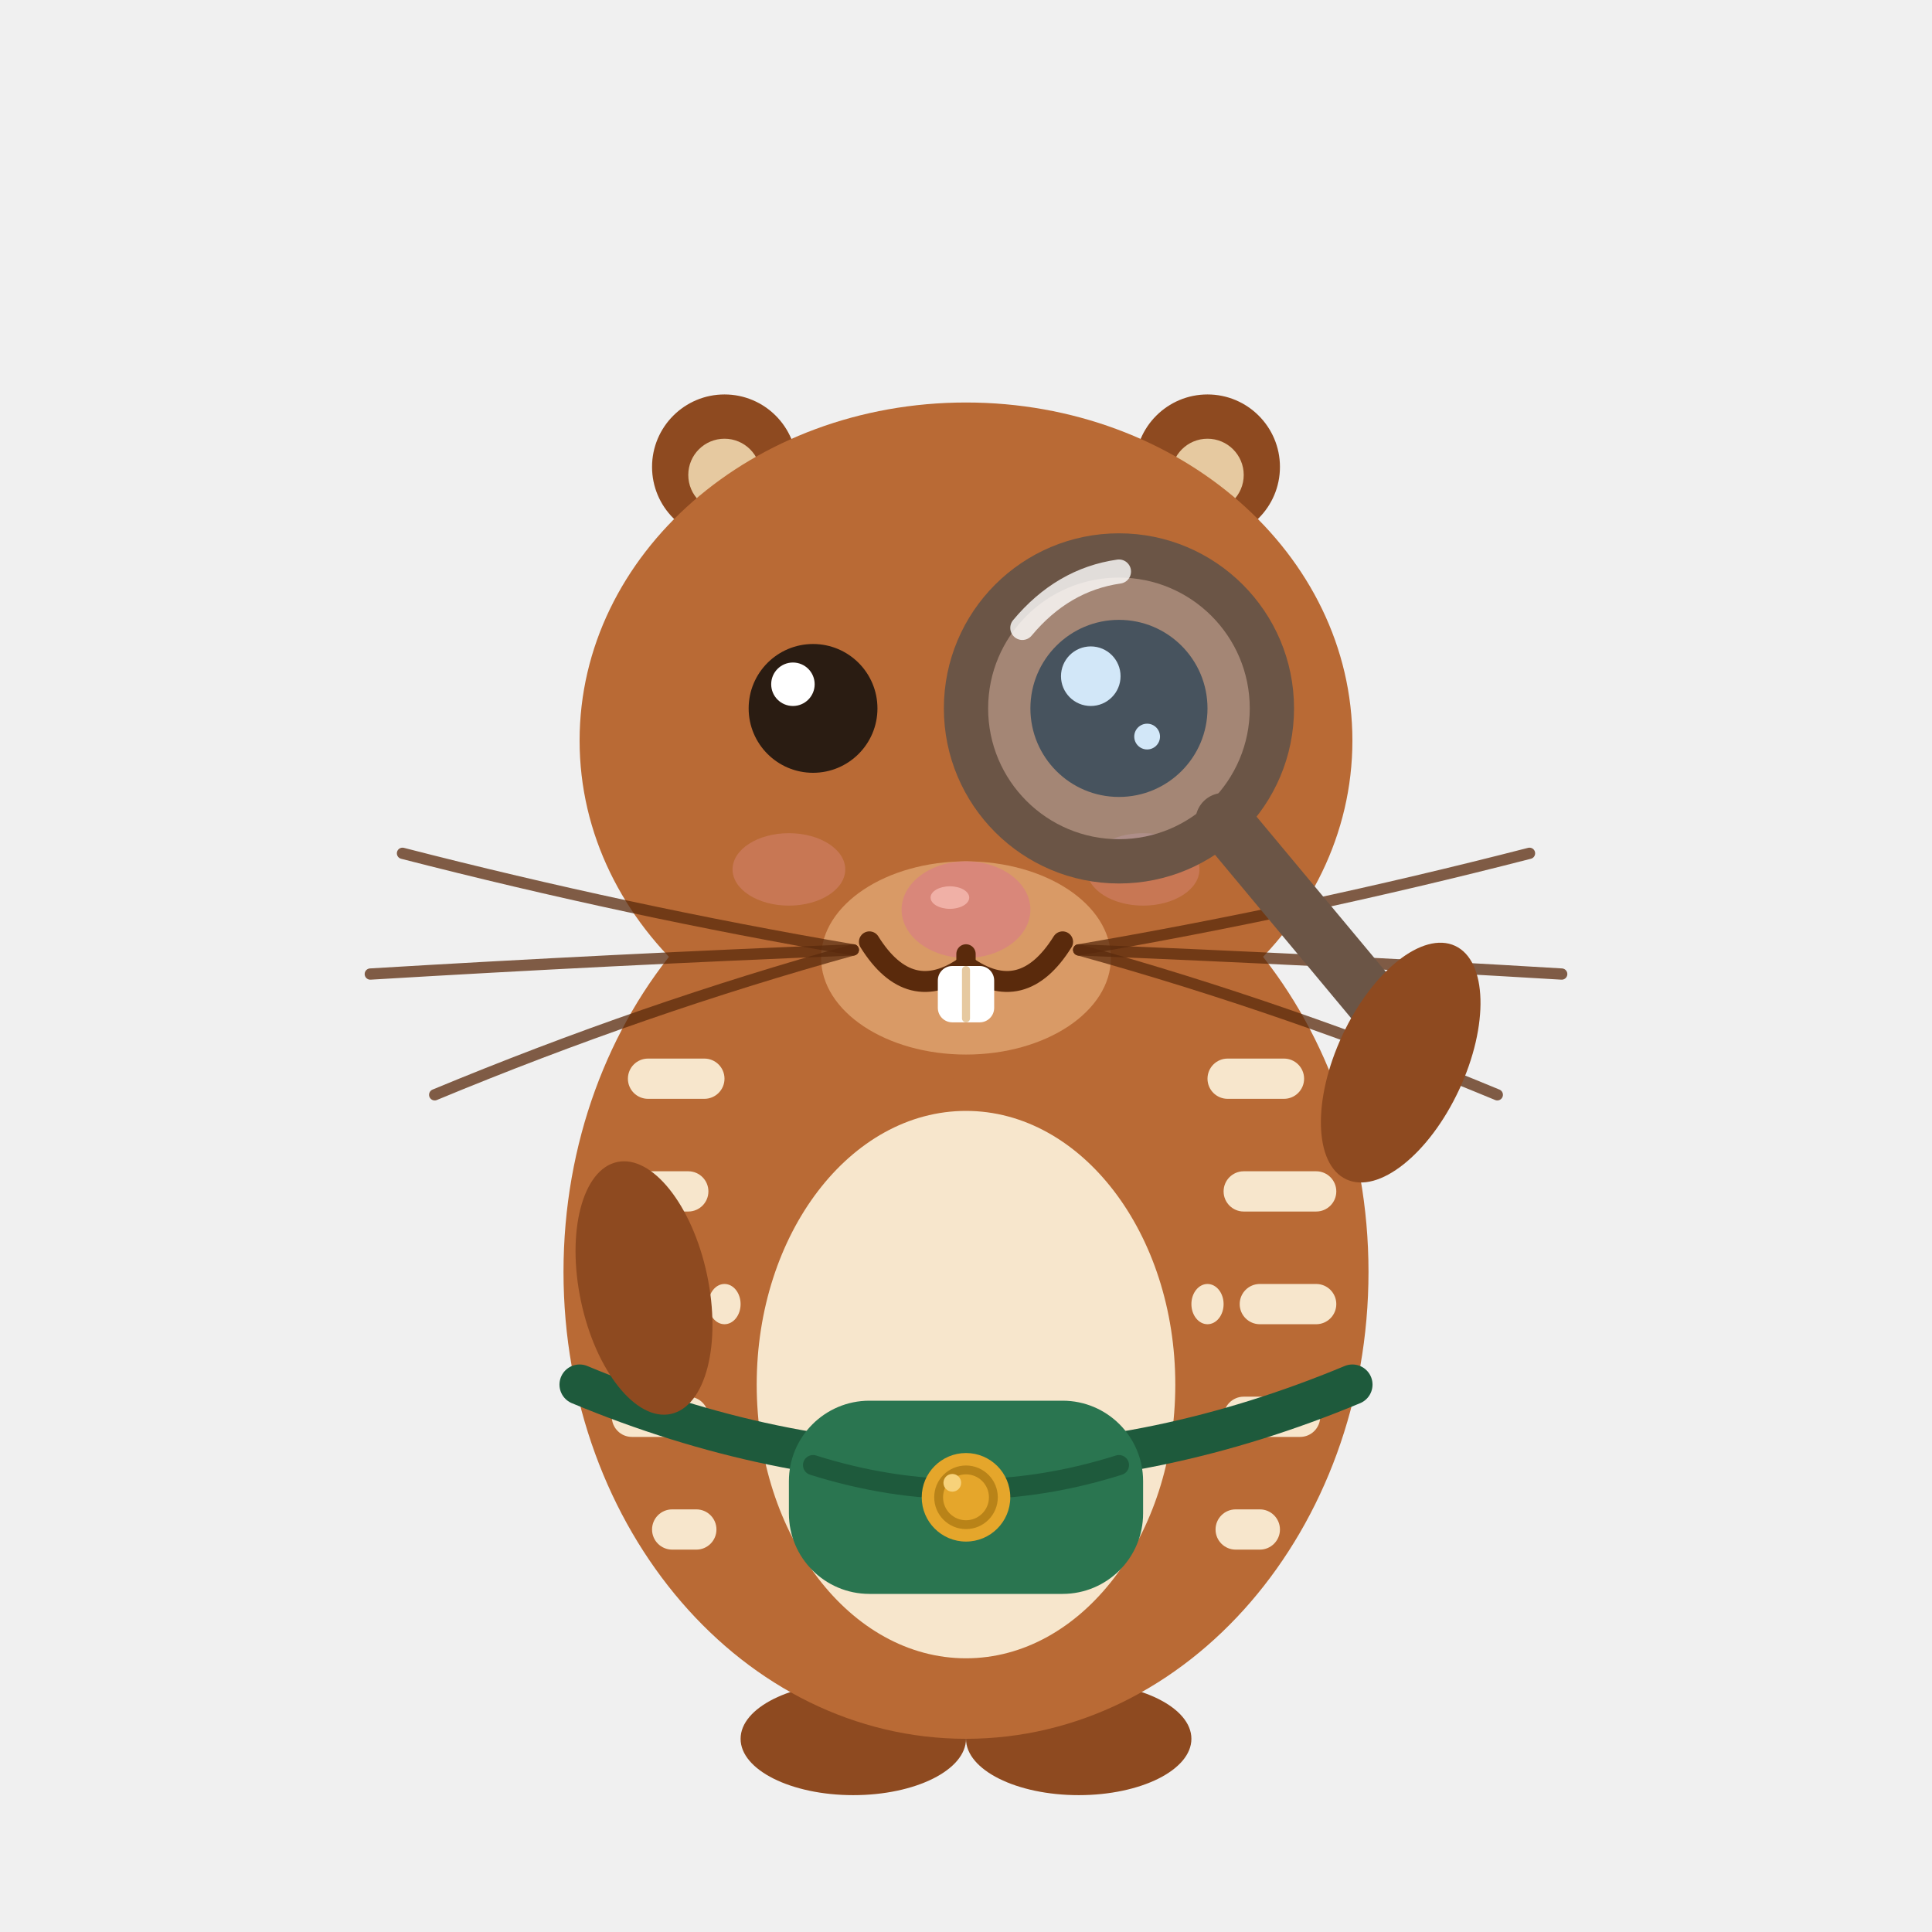
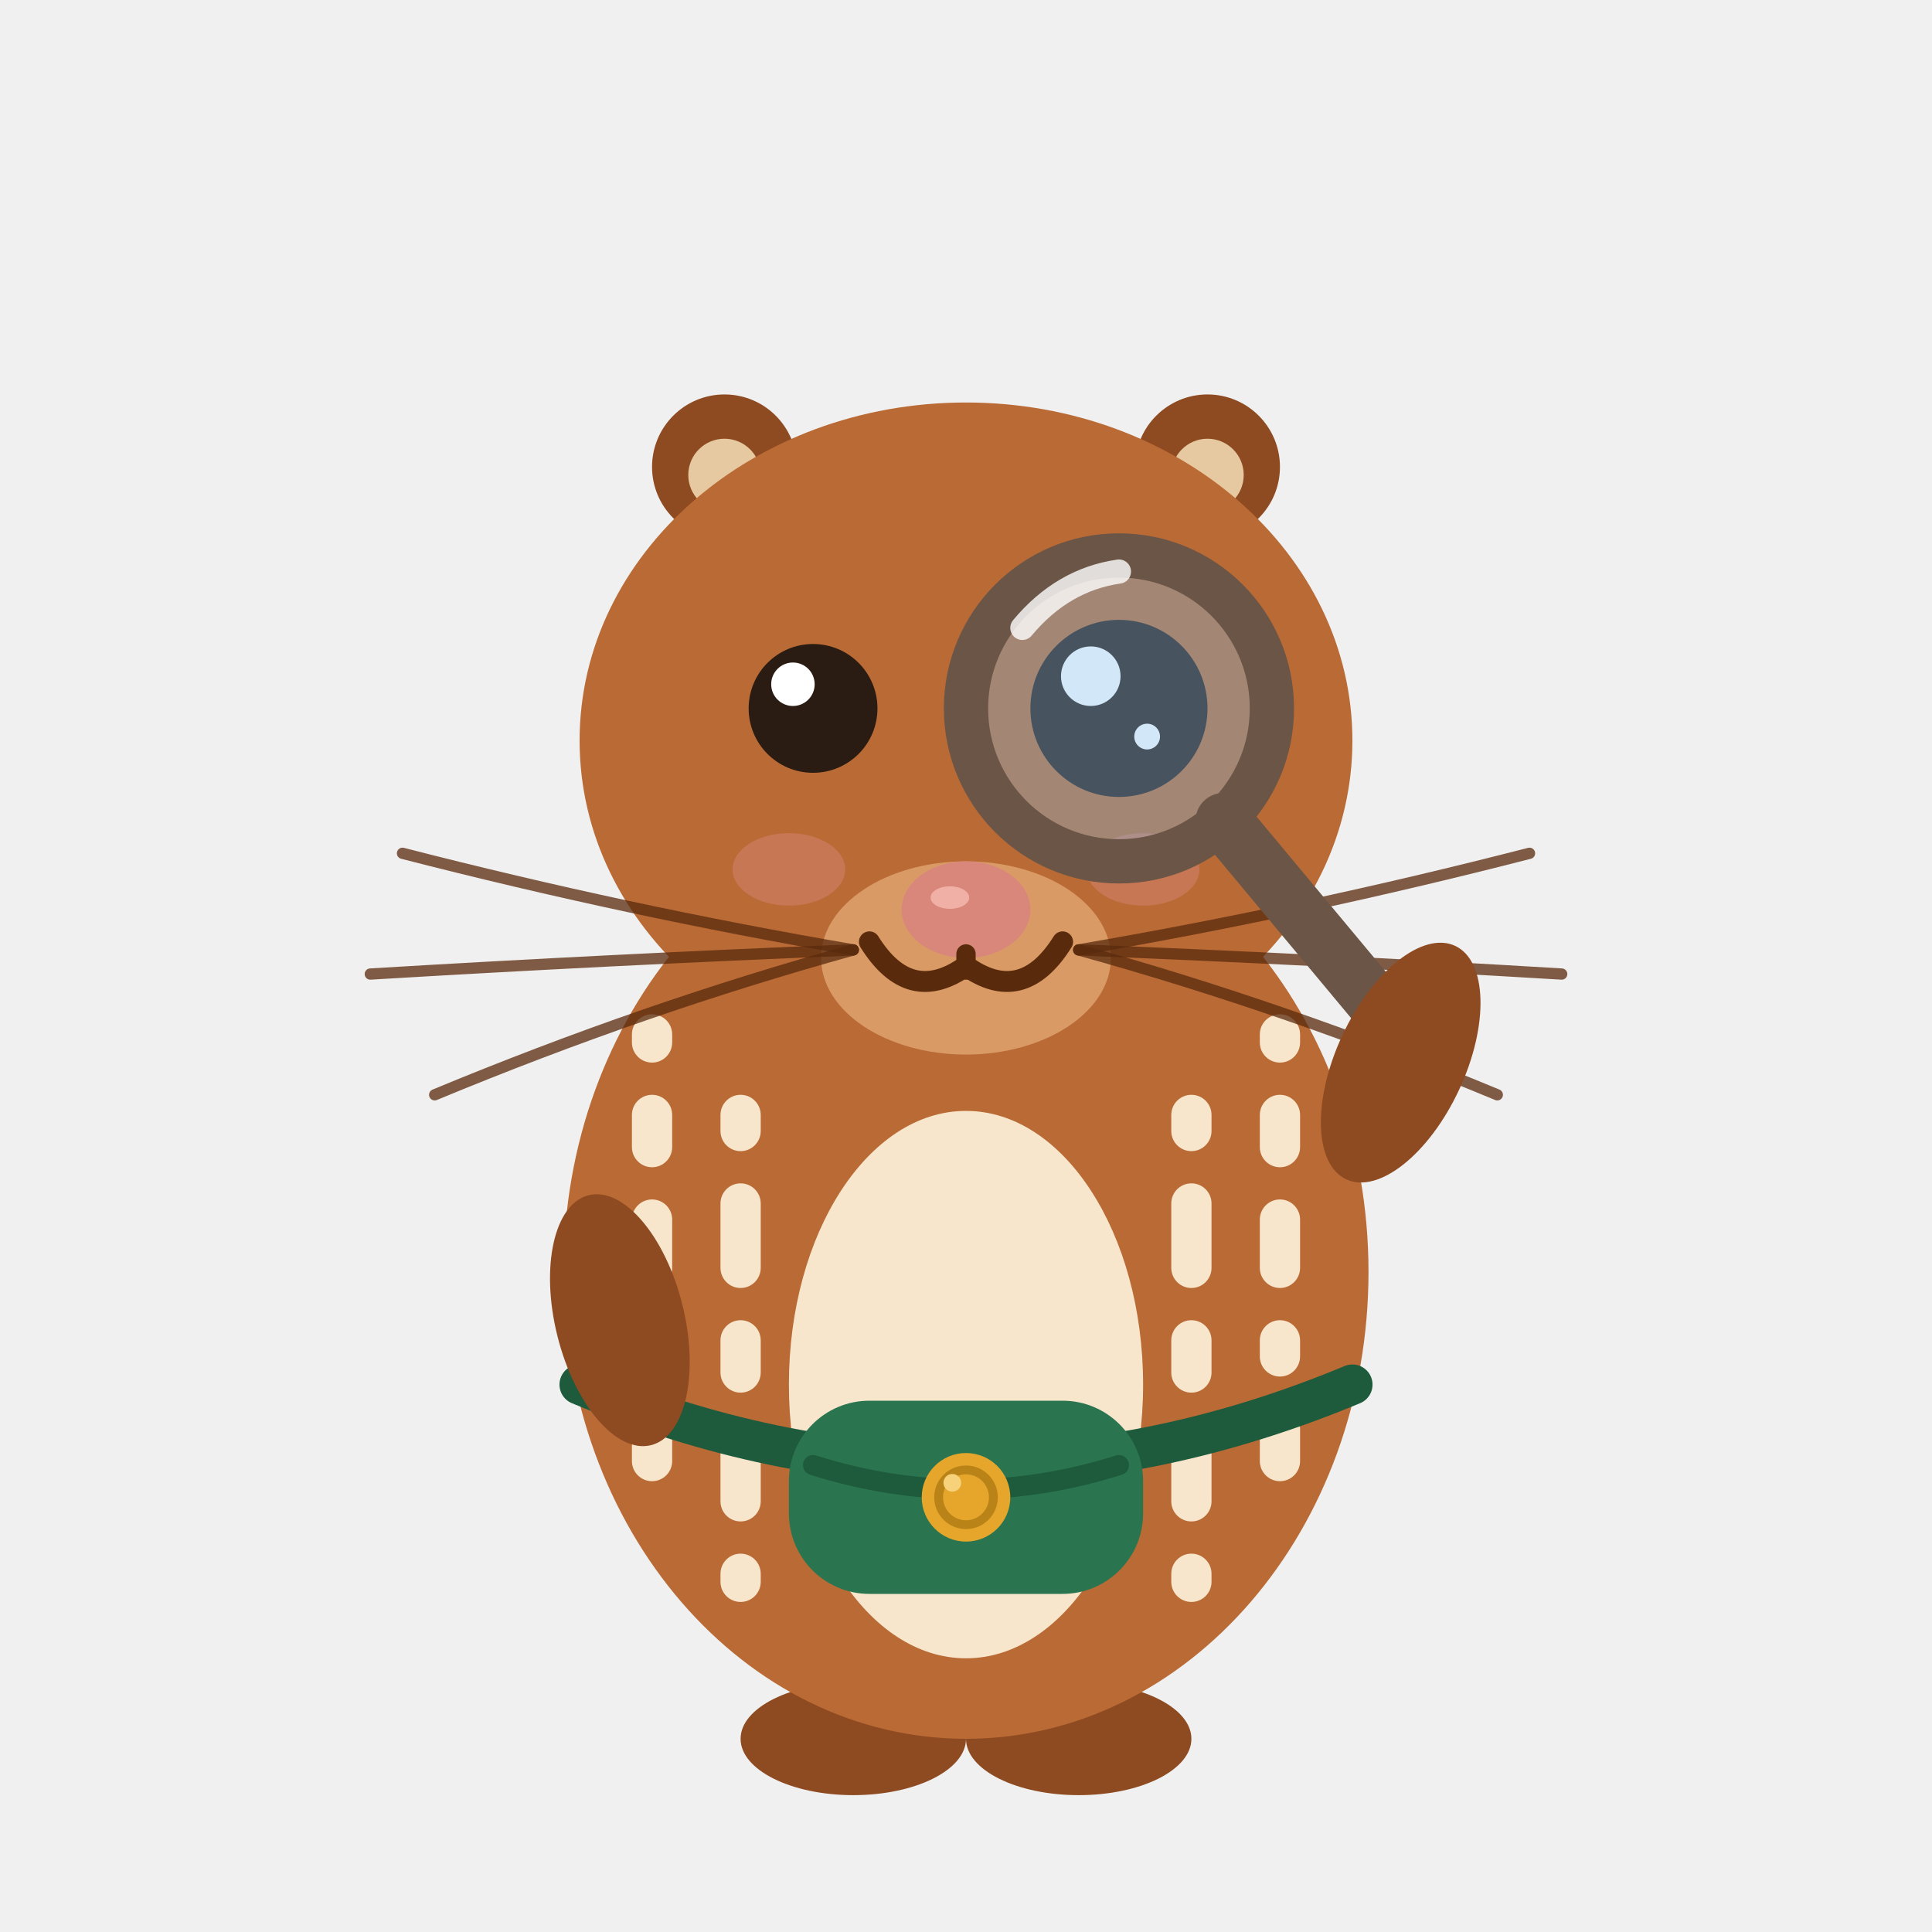
<svg xmlns="http://www.w3.org/2000/svg" viewBox="0 0 240 240" role="img" aria-labelledby="t">
  <ellipse cx="106" cy="216" rx="14" ry="7" fill="#8E4A20" />
  <ellipse cx="134" cy="216" rx="14" ry="7" fill="#8E4A20" />
  <circle cx="90" cy="58" r="9" fill="#8E4A20" />
  <circle cx="90" cy="59" r="4.5" fill="#E6C9A0" />
  <circle cx="150" cy="58" r="9" fill="#8E4A20" />
  <circle cx="150" cy="59" r="4.5" fill="#E6C9A0" />
  <ellipse cx="120" cy="158" rx="50" ry="58" fill="#B96A35" />
-   <rect x="78" y="131.5" width="12" height="5" rx="2.5" fill="#F7E6CC" />
-   <rect x="74" y="145.5" width="14" height="5" rx="2.5" fill="#F7E6CC" />
-   <rect x="74" y="159.5" width="12" height="5" rx="2.5" fill="#F7E6CC" />
-   <rect x="88" y="159.5" width="4" height="5" rx="2.5" fill="#F7E6CC" />
-   <rect x="76" y="173.5" width="12" height="5" rx="2.5" fill="#F7E6CC" />
-   <rect x="81" y="187.5" width="8" height="5" rx="2.5" fill="#F7E6CC" />
-   <rect x="150" y="131.5" width="12" height="5" rx="2.5" fill="#F7E6CC" />
-   <rect x="152" y="145.5" width="14" height="5" rx="2.5" fill="#F7E6CC" />
-   <rect x="154" y="159.5" width="12" height="5" rx="2.5" fill="#F7E6CC" />
-   <rect x="148" y="159.5" width="4" height="5" rx="2.5" fill="#F7E6CC" />
-   <rect x="152" y="173.5" width="12" height="5" rx="2.5" fill="#F7E6CC" />
-   <rect x="151" y="187.5" width="8" height="5" rx="2.5" fill="#F7E6CC" />
-   <ellipse cx="120" cy="172" rx="26" ry="34" fill="#F7E6CC" />
+   <rect x="78.5" y="126" width="5" height="6" rx="2.5" fill="#F7E6CC" />
+   <rect x="78.5" y="136" width="5" height="9" rx="2.5" fill="#F7E6CC" />
+   <rect x="78.5" y="149" width="5" height="11" rx="2.5" fill="#F7E6CC" />
+   <rect x="78.5" y="164" width="5" height="7" rx="2.5" fill="#F7E6CC" />
+   <rect x="78.5" y="175" width="5" height="9" rx="2.5" fill="#F7E6CC" />
+   <rect x="89.5" y="136" width="5" height="7" rx="2.5" fill="#F7E6CC" />
+   <rect x="89.5" y="147" width="5" height="13" rx="2.5" fill="#F7E6CC" />
+   <rect x="89.5" y="164" width="5" height="9" rx="2.5" fill="#F7E6CC" />
+   <rect x="89.5" y="177" width="5" height="12" rx="2.5" fill="#F7E6CC" />
+   <rect x="89.5" y="193" width="5" height="6" rx="2.5" fill="#F7E6CC" />
+   <rect x="156.5" y="126" width="5" height="6" rx="2.5" fill="#F7E6CC" />
+   <rect x="156.5" y="136" width="5" height="9" rx="2.5" fill="#F7E6CC" />
+   <rect x="156.5" y="149" width="5" height="11" rx="2.5" fill="#F7E6CC" />
+   <rect x="156.5" y="164" width="5" height="7" rx="2.5" fill="#F7E6CC" />
+   <rect x="156.5" y="175" width="5" height="9" rx="2.5" fill="#F7E6CC" />
+   <rect x="145.5" y="136" width="5" height="7" rx="2.5" fill="#F7E6CC" />
+   <rect x="145.5" y="147" width="5" height="13" rx="2.5" fill="#F7E6CC" />
+   <rect x="145.5" y="164" width="5" height="9" rx="2.5" fill="#F7E6CC" />
+   <rect x="145.5" y="177" width="5" height="12" rx="2.5" fill="#F7E6CC" />
+   <rect x="145.5" y="193" width="5" height="6" rx="2.5" fill="#F7E6CC" />
+   <ellipse cx="120" cy="172" rx="22" ry="34" fill="#F7E6CC" />
  <path d="M72 172 Q120 192 168 172" fill="none" stroke="#1E5A3C" stroke-width="5" stroke-linecap="round" stroke-linejoin="round" />
  <rect x="98" y="174" width="44" height="24" rx="10" fill="#2A7550" />
  <path d="M101 182 Q120 188 139 182" fill="none" stroke="#1E5A3C" stroke-width="2.5" stroke-linecap="round" stroke-linejoin="round" />
  <circle cx="120" cy="186" r="5.5" fill="#E5A62B" />
  <circle cx="120" cy="186" r="3.4" fill="none" stroke="#B98318" stroke-width="1.1" />
  <circle cx="118.3" cy="184.2" r="1.1" fill="#F7D27A" />
  <ellipse cx="120" cy="92" rx="48" ry="42" fill="#B96A35" />
  <ellipse cx="120" cy="114" rx="24" ry="20" fill="#B96A35" />
  <ellipse cx="120" cy="119" rx="18" ry="12" fill="#D99A66" />
  <ellipse cx="98" cy="108" rx="7" ry="4.5" fill="#D9877A" opacity="0.45" />
  <ellipse cx="142" cy="108" rx="7" ry="4.5" fill="#D9877A" opacity="0.45" />
  <circle cx="101" cy="88" r="8" fill="#2A1C12" />
  <circle cx="98.5" cy="85" r="2.7" fill="#FFFFFF" />
  <circle cx="139" cy="88" r="11" fill="#2A1C12" />
  <circle cx="135.5" cy="84" r="3.7" fill="#FFFFFF" />
  <circle cx="142.5" cy="91.5" r="1.6" fill="#FFFFFF" />
  <path d="M106 118 Q78 113.2 50 106" fill="none" stroke="#5A2A0C" stroke-width="1.4" stroke-linecap="round" stroke-linejoin="round" opacity="0.75" />
  <path d="M106 118 Q76 119.2 46 121" fill="none" stroke="#5A2A0C" stroke-width="1.4" stroke-linecap="round" stroke-linejoin="round" opacity="0.75" />
  <path d="M106 118 Q80 125.2 54 136" fill="none" stroke="#5A2A0C" stroke-width="1.4" stroke-linecap="round" stroke-linejoin="round" opacity="0.75" />
  <path d="M134 118 Q162 113.2 190 106" fill="none" stroke="#5A2A0C" stroke-width="1.4" stroke-linecap="round" stroke-linejoin="round" opacity="0.75" />
  <path d="M134 118 Q164 119.2 194 121" fill="none" stroke="#5A2A0C" stroke-width="1.4" stroke-linecap="round" stroke-linejoin="round" opacity="0.75" />
  <path d="M134 118 Q160 125.2 186 136" fill="none" stroke="#5A2A0C" stroke-width="1.4" stroke-linecap="round" stroke-linejoin="round" opacity="0.75" />
  <ellipse cx="120" cy="113" rx="8" ry="6" fill="#D9877A" />
  <ellipse cx="118" cy="111.5" rx="2.4" ry="1.4" fill="#F0B0A6" />
  <path d="M120 118.5 V120.5" fill="none" stroke="#5A2A0C" stroke-width="2.4" stroke-linecap="round" stroke-linejoin="round" />
  <path d="M108 117 Q113 125 120 120 Q127 125 132 117" fill="none" stroke="#5A2A0C" stroke-width="2.6" stroke-linecap="round" stroke-linejoin="round" />
-   <rect x="116.5" y="120" width="7" height="7" rx="1.8" fill="#FFFFFF" />
-   <path d="M120 120.5 V126.5" fill="none" stroke="#E6C9A0" stroke-width="1" stroke-linecap="round" stroke-linejoin="round" />
  <circle cx="139" cy="88" r="19" fill="#7DB9EA" opacity="0.35" />
  <circle cx="139" cy="88" r="19" fill="none" stroke="#6B5546" stroke-width="5.5" />
  <path d="M127 78 Q132 72 139 71" fill="none" stroke="#FFFFFF" stroke-width="3" stroke-linecap="round" stroke-linejoin="round" opacity="0.8" />
  <path d="M152 102 L172 126" fill="none" stroke="#6B5546" stroke-width="7" stroke-linecap="round" stroke-linejoin="round" />
-   <ellipse cx="80" cy="160" rx="8" ry="16" fill="#8E4A20" transform="rotate(-12 80 160)" />
+   <ellipse cx="77" cy="164" rx="8" ry="16" fill="#8E4A20" transform="rotate(-14 77 164)" />
  <ellipse cx="174" cy="132" rx="8" ry="16" fill="#8E4A20" transform="rotate(25 174 132)" />
</svg>
